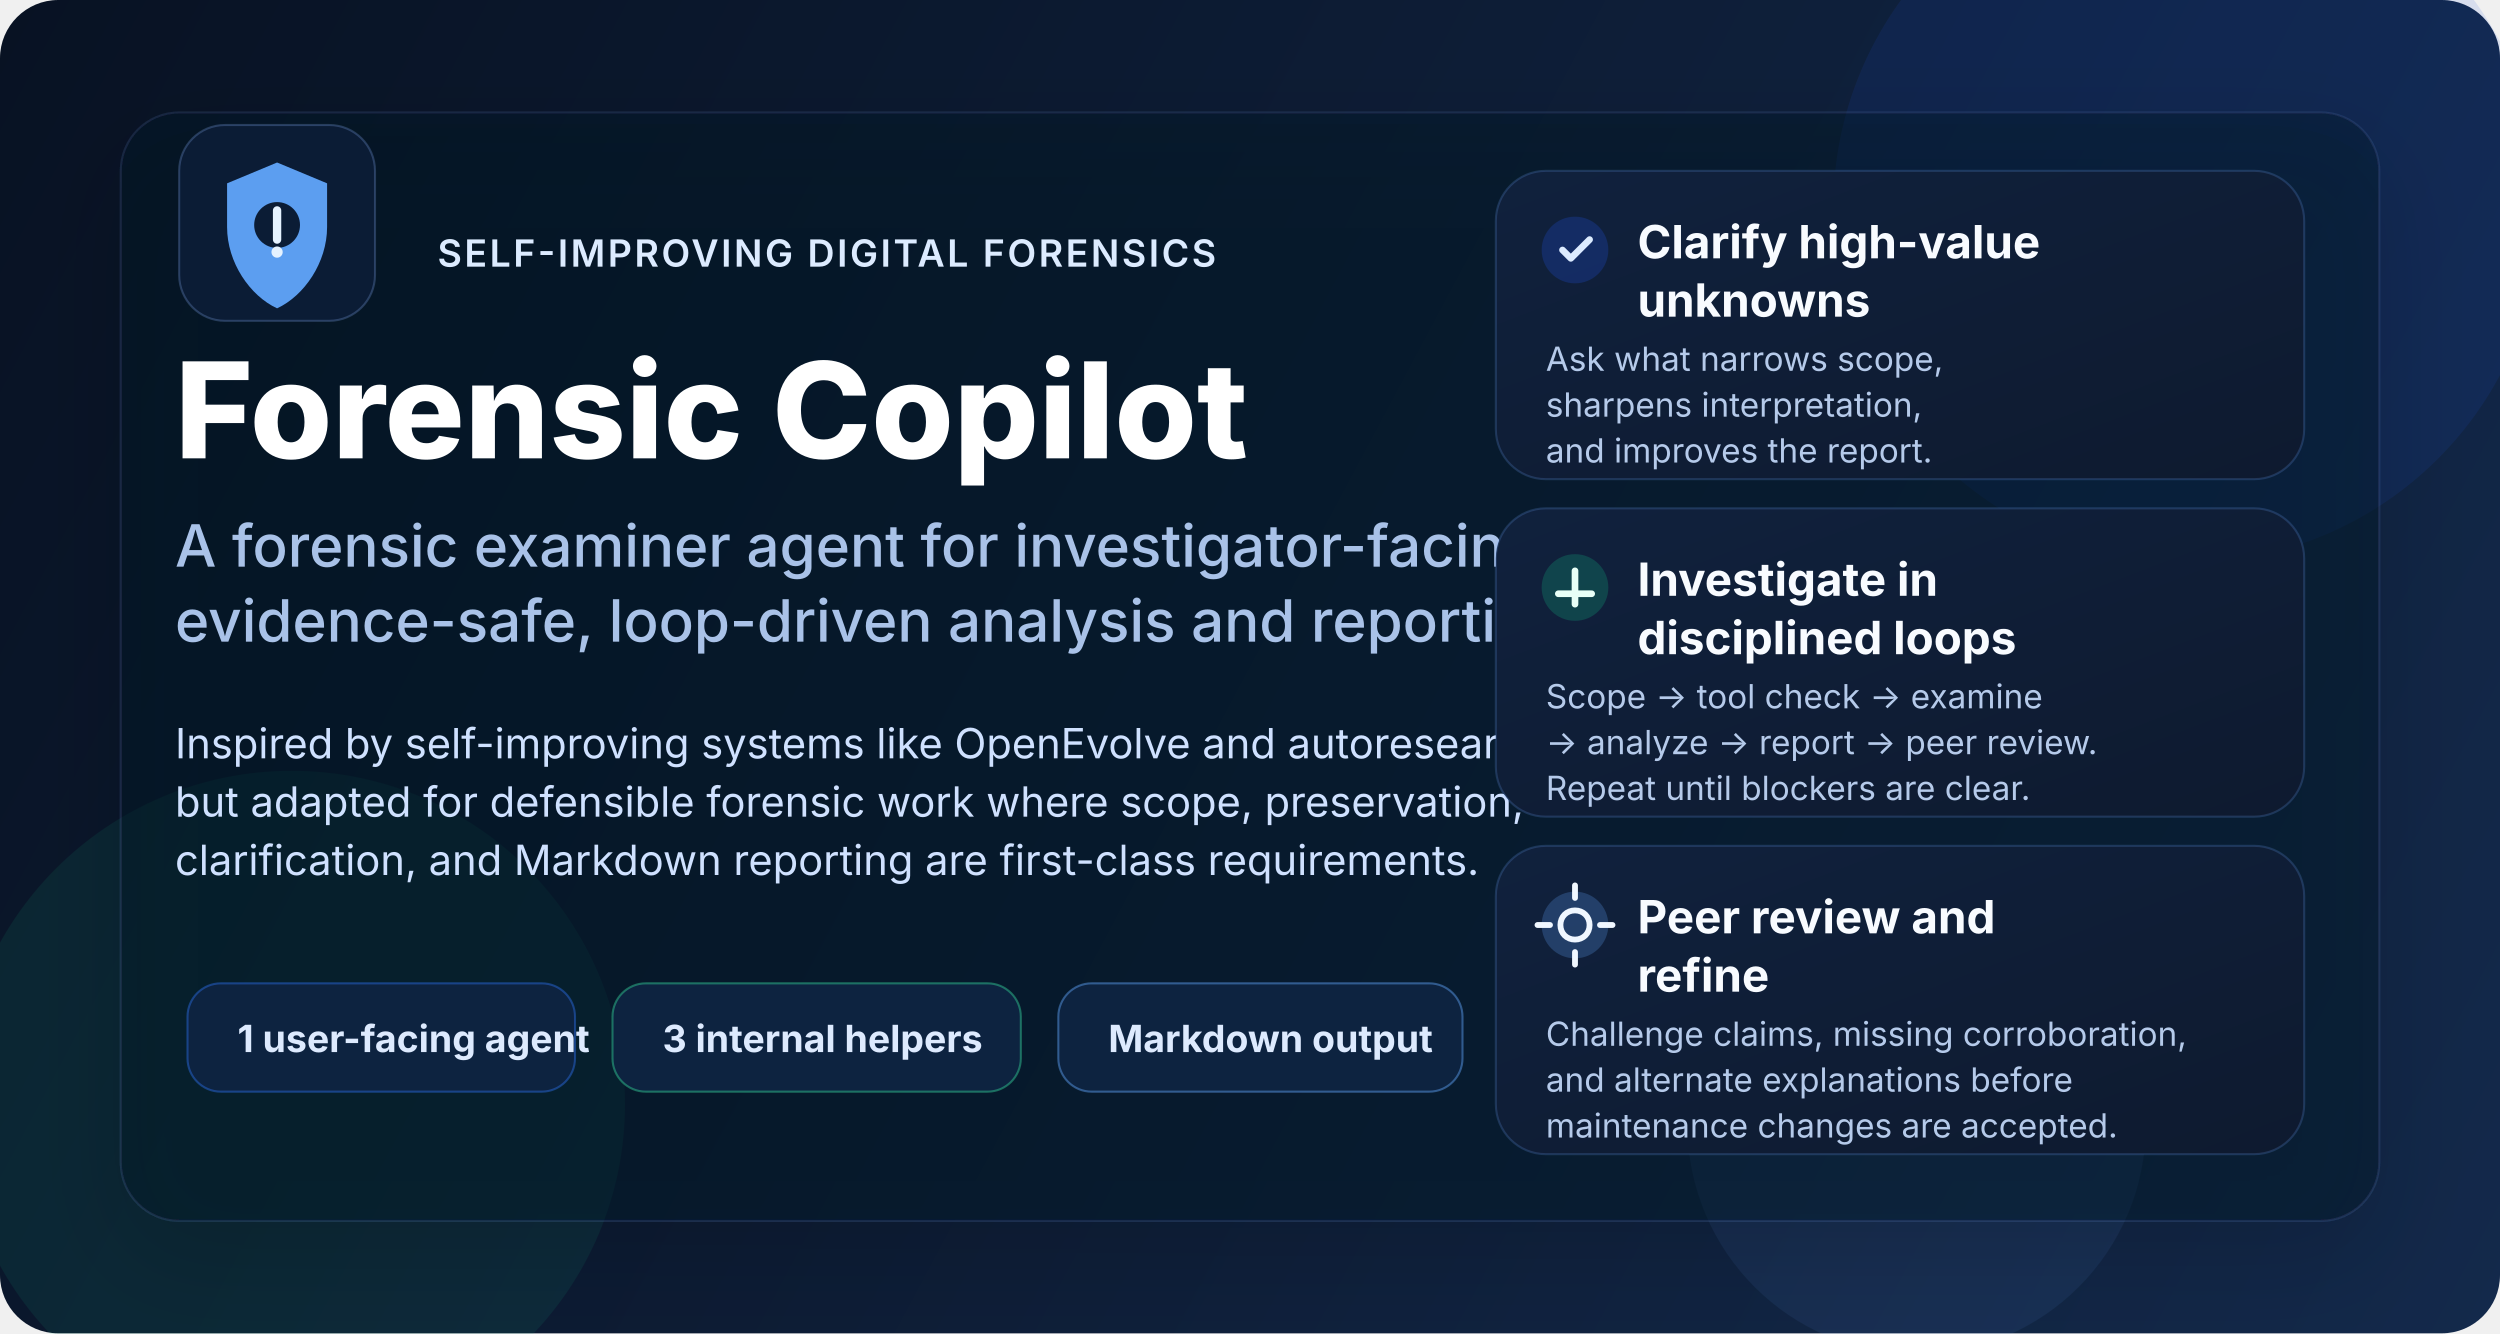
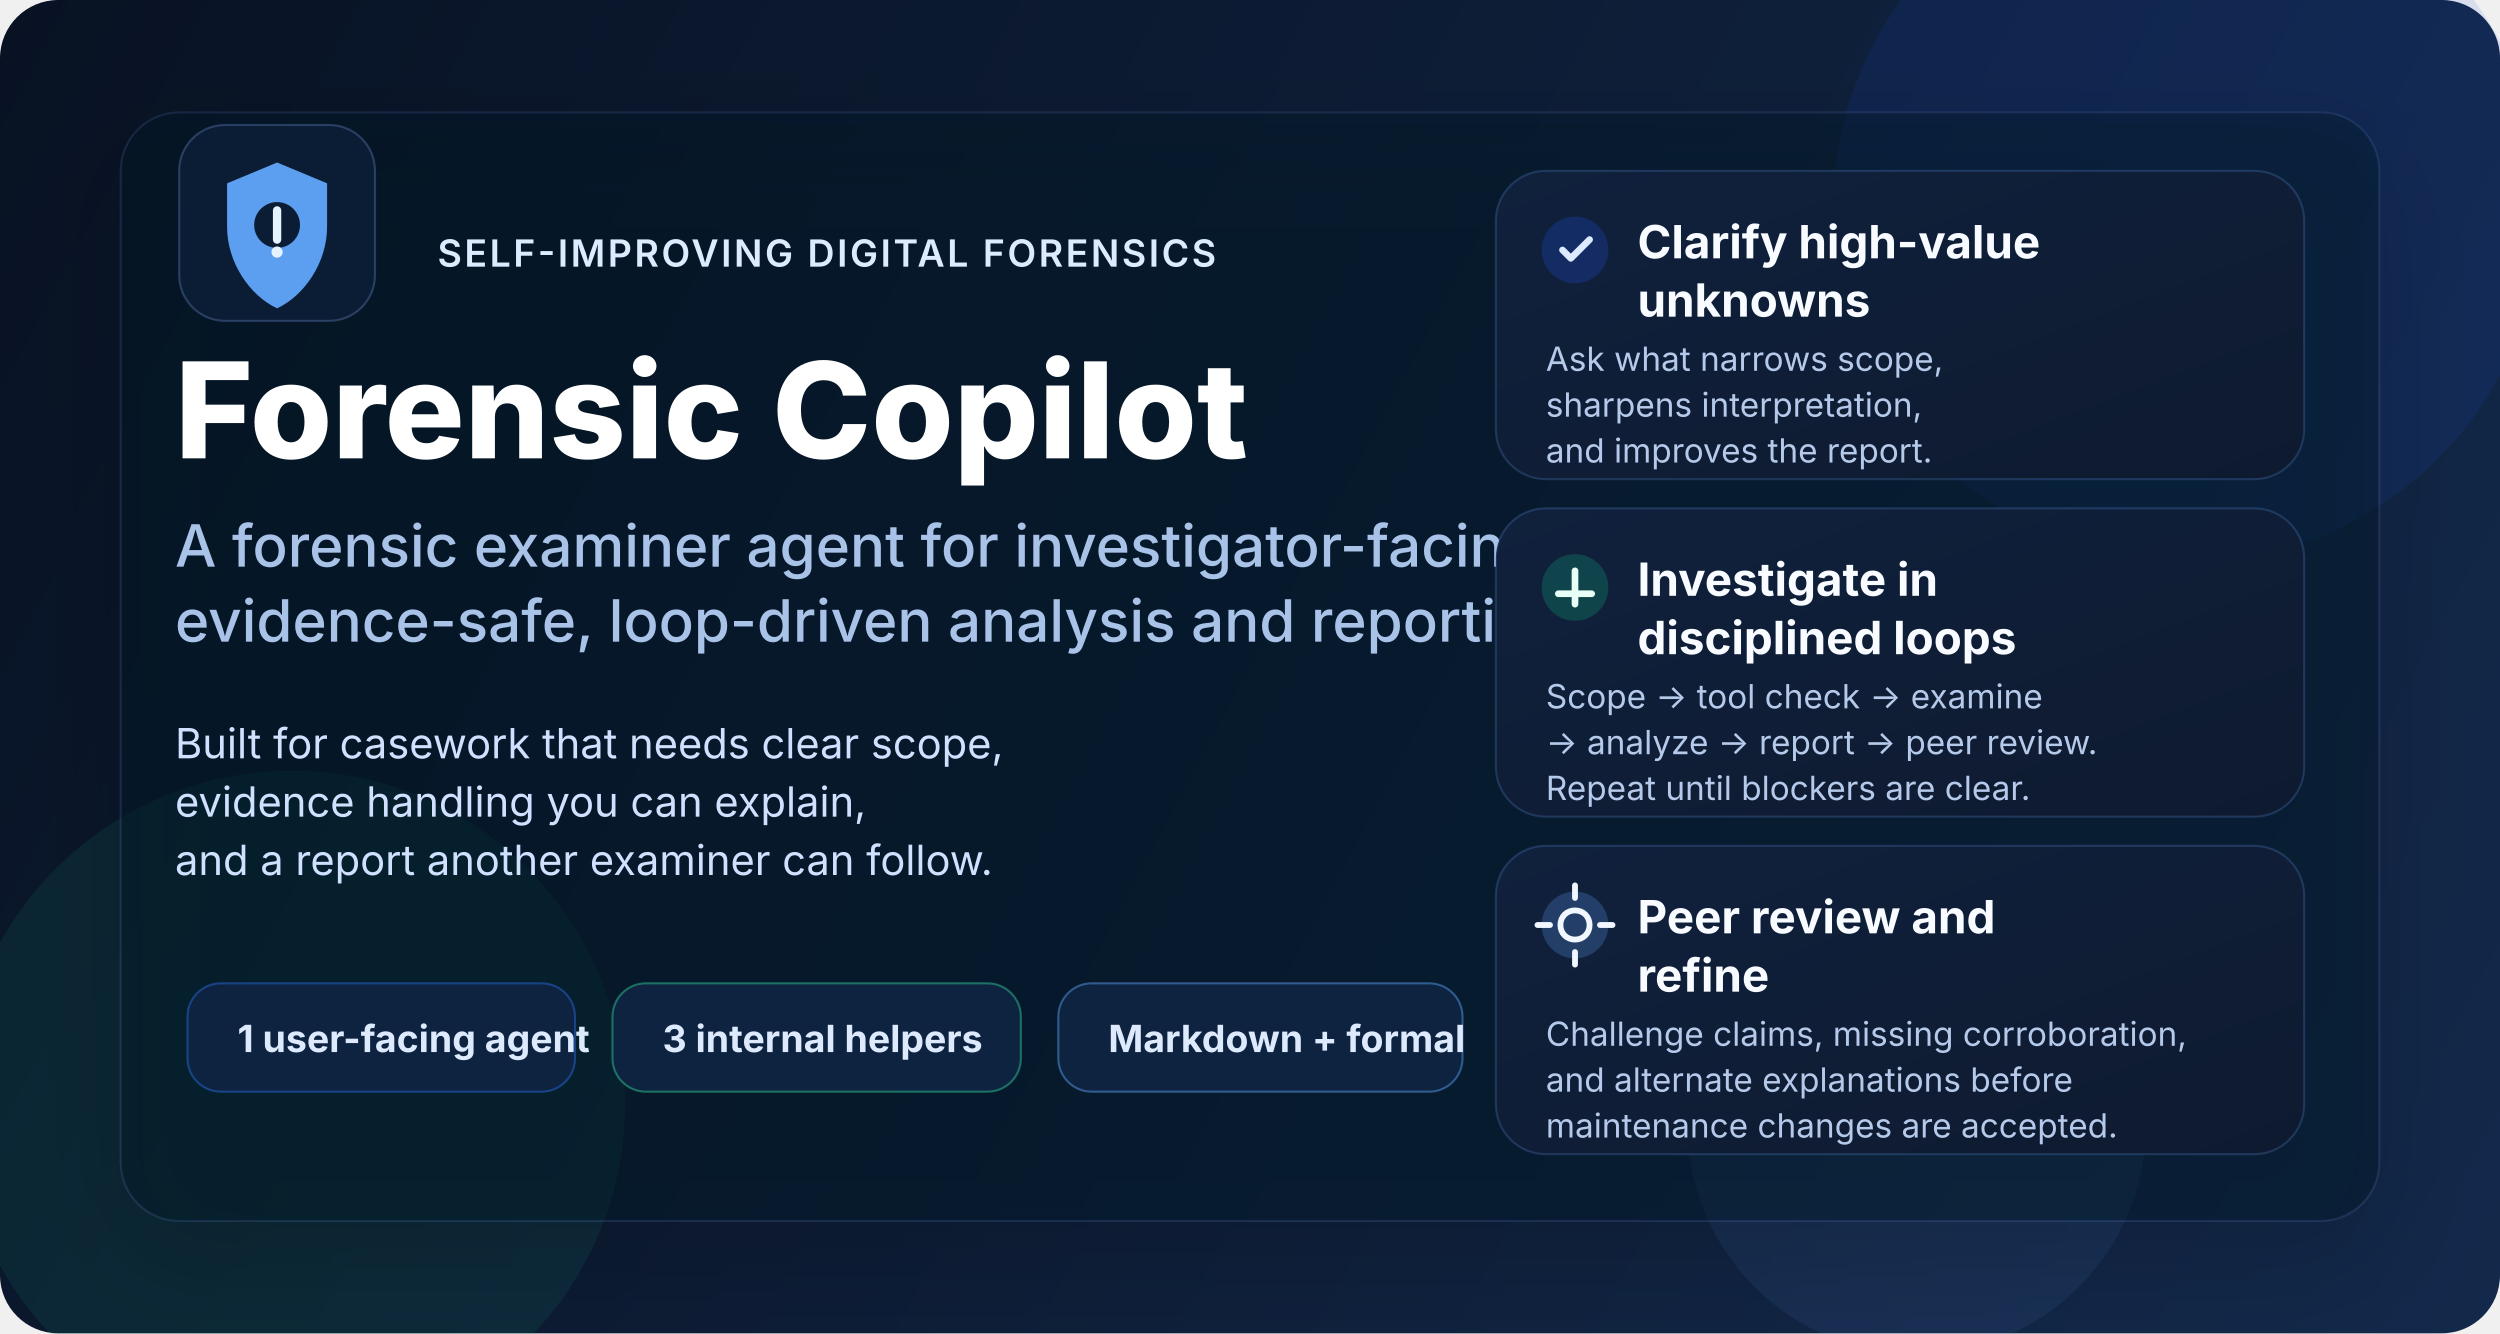
<svg xmlns="http://www.w3.org/2000/svg" width="1200" height="640" viewBox="0 0 1200 640" fill="none">
  <defs>
    <linearGradient id="bg" x1="0" y1="0" x2="1200" y2="640" gradientUnits="userSpaceOnUse">
      <stop stop-color="#081223" />
      <stop offset="1" stop-color="#13294B" />
    </linearGradient>
    <linearGradient id="accent" x1="160" y1="120" x2="420" y2="420" gradientUnits="userSpaceOnUse">
      <stop stop-color="#60A5FA" />
      <stop offset="1" stop-color="#34D399" />
    </linearGradient>
    <linearGradient id="card" x1="0" y1="0" x2="1" y2="1">
      <stop stop-color="#10213D" />
      <stop offset="1" stop-color="#0E1A2F" />
    </linearGradient>
    <filter id="shadow" x="0" y="0" width="1200" height="640" filterUnits="userSpaceOnUse" color-interpolation-filters="sRGB">
      <feDropShadow dx="0" dy="18" stdDeviation="24" flood-color="#020617" flood-opacity="0.35" />
    </filter>
  </defs>
  <rect width="1200" height="640" rx="28" fill="url(#bg)" />
  <circle cx="1050" cy="100" r="170" fill="#1D4ED8" opacity="0.12" />
  <circle cx="140" cy="530" r="160" fill="#10B981" opacity="0.10" />
  <circle cx="920" cy="540" r="110" fill="#60A5FA" opacity="0.08" />
  <g filter="url(#shadow)">
    <rect x="58" y="54" width="1084" height="532" rx="28" fill="#0B1528" fill-opacity="0.42" stroke="#5B7DBA" stroke-opacity="0.18" />
  </g>
  <g transform="translate(86 60)">
    <rect x="0" y="0" width="94" height="94" rx="22" fill="#0B1C35" stroke="#8CB5FF" stroke-opacity="0.25" />
    <path d="M47 18L71 28V49C71 66 60 82 47 88C34 82 23 66 23 49V28L47 18Z" fill="url(#accent)" opacity="0.95" />
    <circle cx="47" cy="48" r="11" fill="#0B1C35" />
    <path d="M47 41V55" stroke="#E5F2FF" stroke-width="4" stroke-linecap="round" />
    <circle cx="47" cy="61" r="2.7" fill="#E5F2FF" />
  </g>
  <text x="210" y="128" fill="#DCEBFF" font-family="Inter,Segoe UI,Arial,sans-serif" font-size="18" font-weight="600" letter-spacing="1.2">SELF-IMPROVING DIGITAL FORENSICS</text>
  <text x="84" y="220" fill="#FFFFFF" font-family="Inter,Segoe UI,Arial,sans-serif" font-size="64" font-weight="800">Forensic Copilot</text>
  <text x="84" y="272" fill="#A9C2E8" font-family="Inter,Segoe UI,Arial,sans-serif" font-size="28" font-weight="500">A forensic examiner agent for investigator-facing,</text>
  <text x="84" y="308" fill="#A9C2E8" font-family="Inter,Segoe UI,Arial,sans-serif" font-size="28" font-weight="500">evidence-safe, loop-driven analysis and reporting.</text>
-   <text x="84" y="364" fill="#CFE1FF" font-family="Inter,Segoe UI,Arial,sans-serif" font-size="20" font-weight="400">Inspired by self-improving systems like OpenEvolve and autoresearch,</text>
-   <text x="84" y="392" fill="#CFE1FF" font-family="Inter,Segoe UI,Arial,sans-serif" font-size="20" font-weight="400">but adapted for defensible forensic work where scope, preservation,</text>
-   <text x="84" y="420" fill="#CFE1FF" font-family="Inter,Segoe UI,Arial,sans-serif" font-size="20" font-weight="400">clarification, and Markdown reporting are first-class requirements.</text>
+   <text x="84" y="364" fill="#CFE1FF" font-family="Inter,Segoe UI,Arial,sans-serif" font-size="20" font-weight="400">Built for casework that needs clear scope,</text>
+   <text x="84" y="392" fill="#CFE1FF" font-family="Inter,Segoe UI,Arial,sans-serif" font-size="20" font-weight="400">evidence handling you can explain,</text>
+   <text x="84" y="420" fill="#CFE1FF" font-family="Inter,Segoe UI,Arial,sans-serif" font-size="20" font-weight="400">and a report another examiner can follow.</text>
  <g transform="translate(90 472)">
    <rect x="0" y="0" width="186" height="52" rx="16" fill="#0D2340" stroke="#2B6EE8" stroke-opacity="0.45" />
    <text x="24" y="33" fill="#DDEAFE" font-family="Inter,Segoe UI,Arial,sans-serif" font-size="18" font-weight="700">1 user-facing agent</text>
    <rect x="204" y="0" width="196" height="52" rx="16" fill="#0D2340" stroke="#34D399" stroke-opacity="0.45" />
    <text x="228" y="33" fill="#DDEAFE" font-family="Inter,Segoe UI,Arial,sans-serif" font-size="18" font-weight="700">3 internal helpers</text>
    <rect x="418" y="0" width="194" height="52" rx="16" fill="#0D2340" stroke="#60A5FA" stroke-opacity="0.45" />
-     <text x="442" y="33" fill="#DDEAFE" font-family="Inter,Segoe UI,Arial,sans-serif" font-size="18" font-weight="700">Markdown output</text>
+     <text x="442" y="33" fill="#DDEAFE" font-family="Inter,Segoe UI,Arial,sans-serif" font-size="18" font-weight="700">Markdown + formal</text>
  </g>
  <g transform="translate(718 82)">
    <rect x="0" y="0" width="388" height="148" rx="24" fill="url(#card)" stroke="#6EA8FF" stroke-opacity="0.20" />
    <circle cx="38" cy="38" r="16" fill="#1D4ED8" opacity="0.26" />
    <path d="M32 38L36 42L45 33" stroke="#DCEBFF" stroke-width="3.2" stroke-linecap="round" stroke-linejoin="round" />
    <text x="68" y="42" fill="#F8FBFF" font-family="Inter,Segoe UI,Arial,sans-serif" font-size="22" font-weight="700">
      <tspan x="68" dy="0">Clarify high-value</tspan>
      <tspan x="68" dy="28">unknowns</tspan>
    </text>
    <text x="24" y="96" fill="#B5CAEA" font-family="Inter,Segoe UI,Arial,sans-serif" font-size="16">Ask what narrows scope,</text>
    <text x="24" y="118" fill="#B5CAEA" font-family="Inter,Segoe UI,Arial,sans-serif" font-size="16">sharpens interpretation,</text>
    <text x="24" y="140" fill="#B5CAEA" font-family="Inter,Segoe UI,Arial,sans-serif" font-size="16">and improves the report.</text>
    <rect x="0" y="162" width="388" height="148" rx="24" fill="url(#card)" stroke="#6EA8FF" stroke-opacity="0.20" />
    <circle cx="38" cy="200" r="16" fill="#10B981" opacity="0.24" />
    <path d="M30 203H46M38 192V208" stroke="#E8FFF7" stroke-width="3.2" stroke-linecap="round" />
    <text x="68" y="204" fill="#F8FBFF" font-family="Inter,Segoe UI,Arial,sans-serif" font-size="22" font-weight="700">
      <tspan x="68" dy="0">Investigate in</tspan>
      <tspan x="68" dy="28">disciplined loops</tspan>
    </text>
    <text x="24" y="258" fill="#B5CAEA" font-family="Inter,Segoe UI,Arial,sans-serif" font-size="16">Scope → tool check → examine</text>
    <text x="24" y="280" fill="#B5CAEA" font-family="Inter,Segoe UI,Arial,sans-serif" font-size="16">→ analyze → report → peer review.</text>
    <text x="24" y="302" fill="#B5CAEA" font-family="Inter,Segoe UI,Arial,sans-serif" font-size="16">Repeat until blockers are clear.</text>
    <rect x="0" y="324" width="388" height="148" rx="24" fill="url(#card)" stroke="#6EA8FF" stroke-opacity="0.20" />
    <circle cx="38" cy="362" r="16" fill="#60A5FA" opacity="0.24" />
    <path d="M31 362C31 358 34 355 38 355C42 355 45 358 45 362C45 366 42 369 38 369C34 369 31 366 31 362Z" stroke="#F0F7FF" stroke-width="2.8" />
    <path d="M38 349V343M38 381V375M50 362H56M20 362H26" stroke="#F0F7FF" stroke-width="2.8" stroke-linecap="round" />
    <text x="68" y="366" fill="#F8FBFF" font-family="Inter,Segoe UI,Arial,sans-serif" font-size="22" font-weight="700">
      <tspan x="68" dy="0">Peer review and</tspan>
      <tspan x="68" dy="28">refine</tspan>
    </text>
    <text x="24" y="420" fill="#B5CAEA" font-family="Inter,Segoe UI,Arial,sans-serif" font-size="16">Challenge claims, missing corroboration,</text>
    <text x="24" y="442" fill="#B5CAEA" font-family="Inter,Segoe UI,Arial,sans-serif" font-size="16">and alternate explanations before</text>
    <text x="24" y="464" fill="#B5CAEA" font-family="Inter,Segoe UI,Arial,sans-serif" font-size="16">maintenance changes are accepted.</text>
  </g>
</svg>
